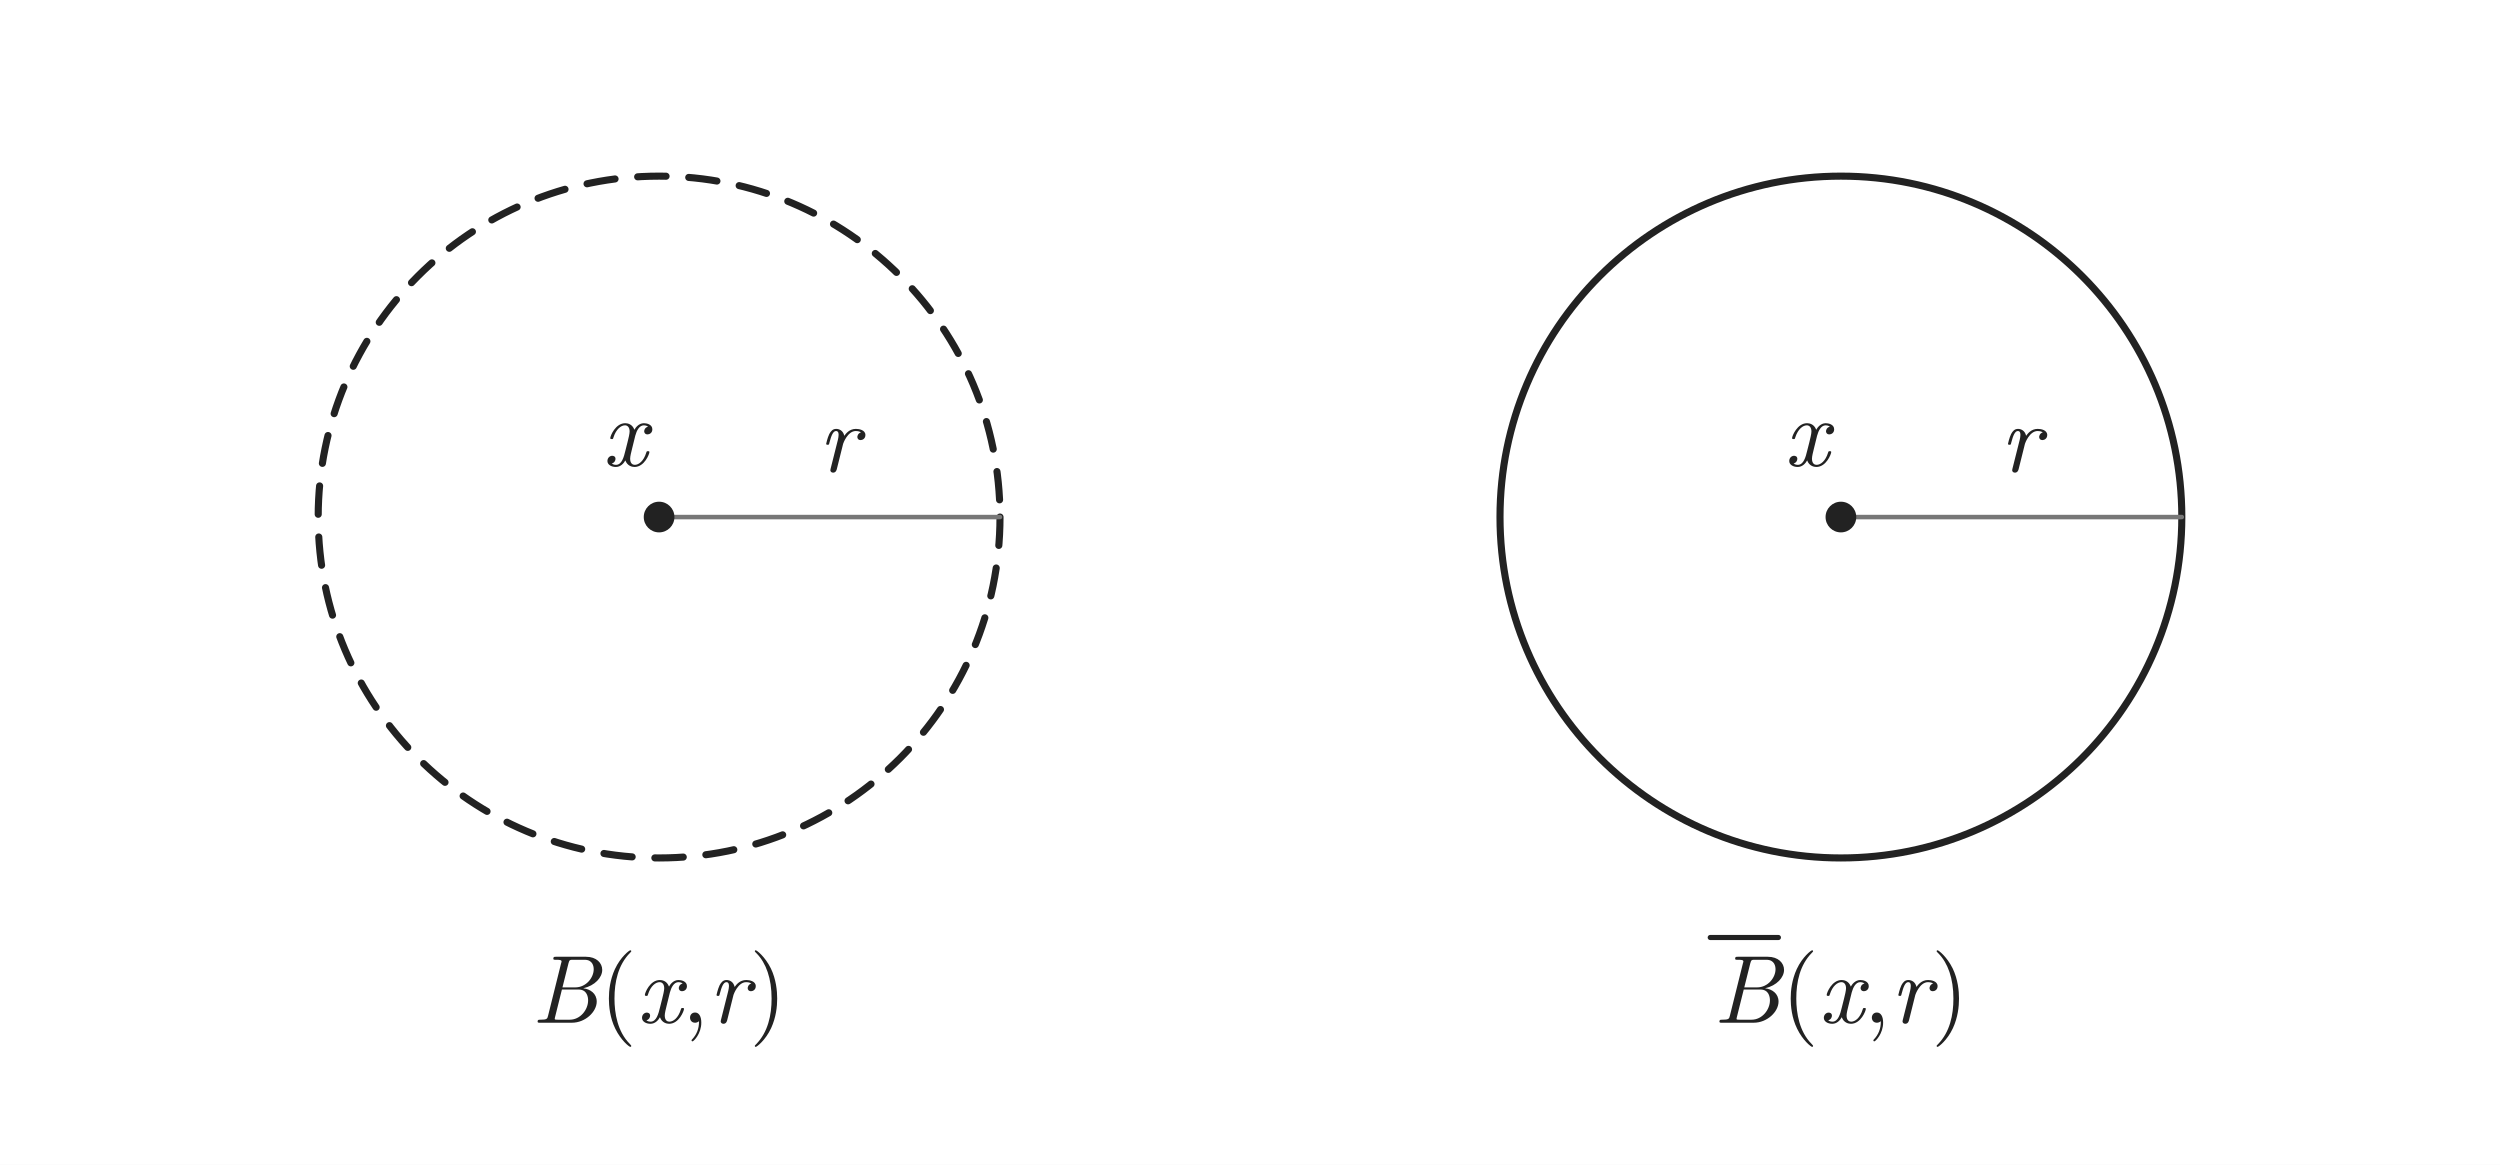
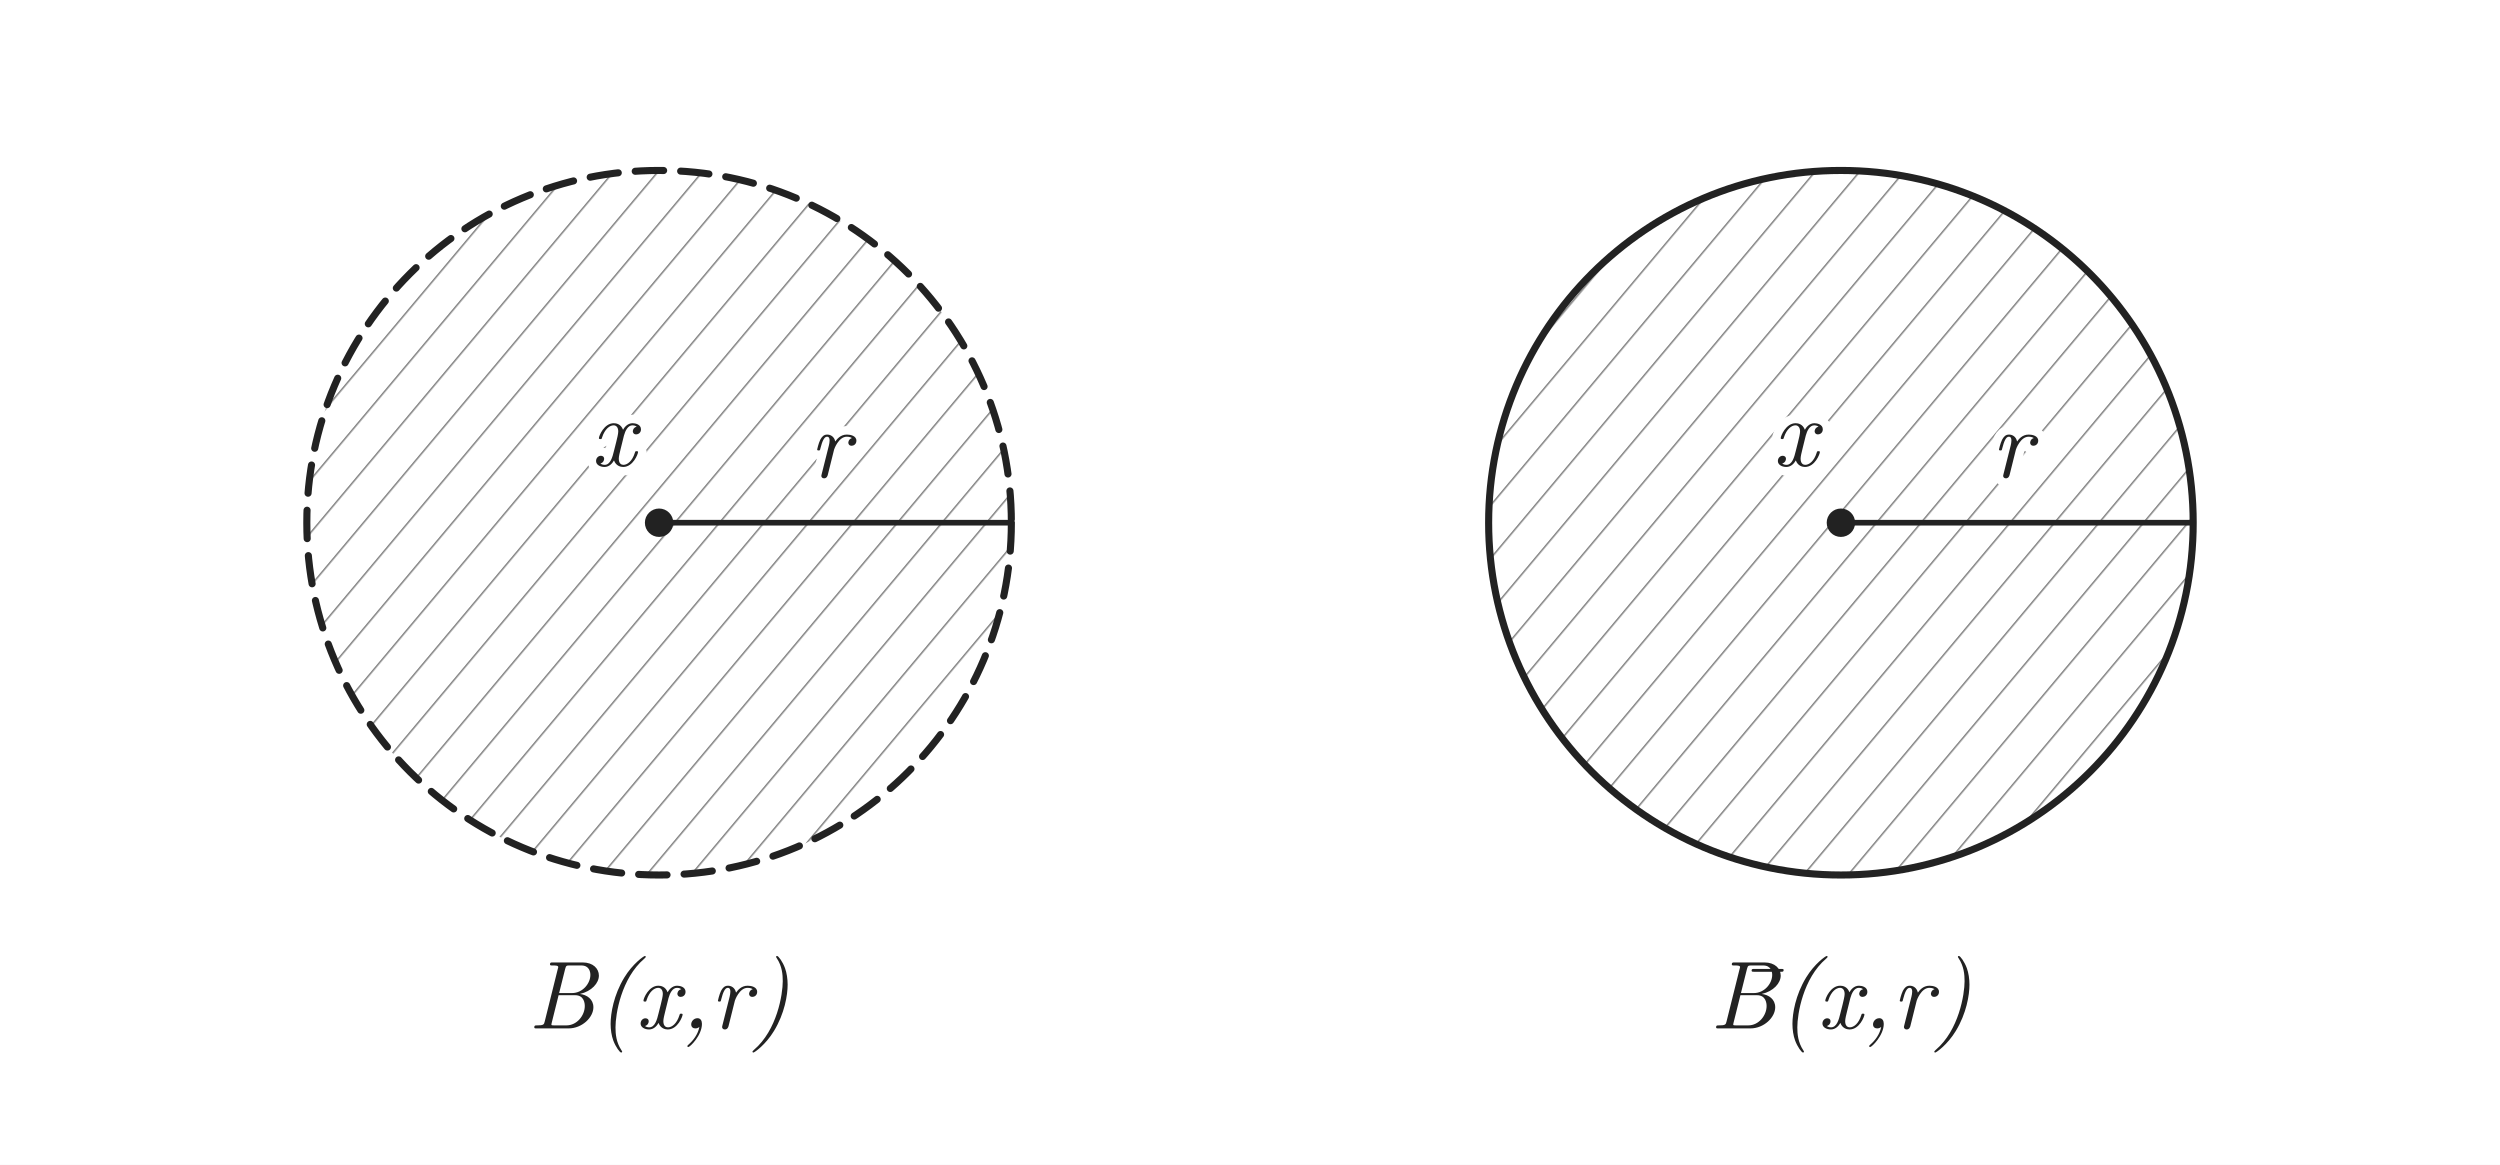
<svg xmlns="http://www.w3.org/2000/svg" viewBox="0 0 440 205" role="img">
  <rect width="440" height="205" fill="#fff" />
-   <g font-family="'Latin Modern Roman','CMU Serif','STIX Two Text','Times New Roman',serif" font-size="17" fill="none" stroke="#222222" stroke-width="1.25" stroke-linecap="round" stroke-linejoin="round">
-     <circle cx="116" cy="91" r="60" stroke-dasharray="5 4" />
-     <line x1="116" y1="91" x2="176" y2="91" stroke="#777777" stroke-width=".8" />
-     <circle cx="116" cy="91" r="2.7" fill="#222222" stroke="none" />
-     <text x="106" y="82" stroke="none" fill="#222222" font-style="italic">x</text>
-     <text x="144" y="83" stroke="none" fill="#222222" font-style="italic">r</text>
-     <text x="116" y="180" stroke="none" fill="#222222" font-style="italic" text-anchor="middle">B<tspan font-style="normal">(</tspan>x<tspan font-style="normal">,</tspan>r<tspan font-style="normal">)</tspan>
-     </text>
-     <circle cx="324" cy="91" r="60" />
-     <line x1="324" y1="91" x2="384" y2="91" stroke="#777777" stroke-width=".8" />
-     <circle cx="324" cy="91" r="2.7" fill="#222222" stroke="none" />
-     <text x="314" y="82" stroke="none" fill="#222222" font-style="italic">x</text>
-     <text x="352" y="83" stroke="none" fill="#222222" font-style="italic">r</text>
-     <text x="324" y="180" stroke="none" fill="#222222" font-style="italic" text-anchor="middle">B<tspan font-style="normal">(</tspan>x<tspan font-style="normal">,</tspan>r<tspan font-style="normal">)</tspan>
-     </text>
-     <line x1="301" y1="165" x2="313" y2="165" stroke="#222222" stroke-width=".9" />
+   <g font-family="'Latin Modern Roman','CMU Serif','STIX Two Text','Times New Roman',serif" font-size="17" fill="none" stroke="#222" stroke-width="1.25" stroke-linecap="round" stroke-linejoin="round">
+     <defs>
+       <pattern id="h" patternUnits="userSpaceOnUse" width="6" height="6" patternTransform="rotate(40)">
+         <path d="M0 0V6" stroke="#888" stroke-width=".55" />
+       </pattern>
+       <pattern id="h2" patternUnits="userSpaceOnUse" width="6" height="6" patternTransform="rotate(-40)">
+         <path d="M0 0V6" stroke="#888" stroke-width=".55" />
+       </pattern>
+     </defs>
+     <circle cx="116" cy="92" r="62" fill="url(#h)" stroke-dasharray="5 3" />
+     <line x1="116" y1="92" x2="178" y2="92" stroke="#222" stroke-width="1" />
+     <circle cx="116" cy="92" r="2.5" fill="#222" stroke="none" />
+     <text x="104" y="82" fill="#222" stroke="white" font-style="italic" stroke-width="3" paint-order="stroke fill">x</text>
+     <text x="146" y="84" fill="#222" stroke="white" font-style="italic" text-anchor="middle" stroke-width="3" paint-order="stroke fill">r</text>
+     <text x="116" y="181" fill="#222" stroke="none" font-style="italic" text-anchor="middle">B(x,r)</text>
+     <circle cx="324" cy="92" r="62" fill="url(#h)" />
+     <line x1="324" y1="92" x2="386" y2="92" stroke="#222" stroke-width="1" />
+     <circle cx="324" cy="92" r="2.5" fill="#222" stroke="none" />
+     <text x="312" y="82" fill="#222" stroke="white" font-style="italic" stroke-width="3" paint-order="stroke fill">x</text>
+     <text x="354" y="84" fill="#222" stroke="white" font-style="italic" text-anchor="middle" stroke-width="3" paint-order="stroke fill">r</text>
+     <text x="324" y="181" fill="#222" stroke="none" font-style="italic" text-anchor="middle">B̄(x,r)</text>
  </g>
</svg>
